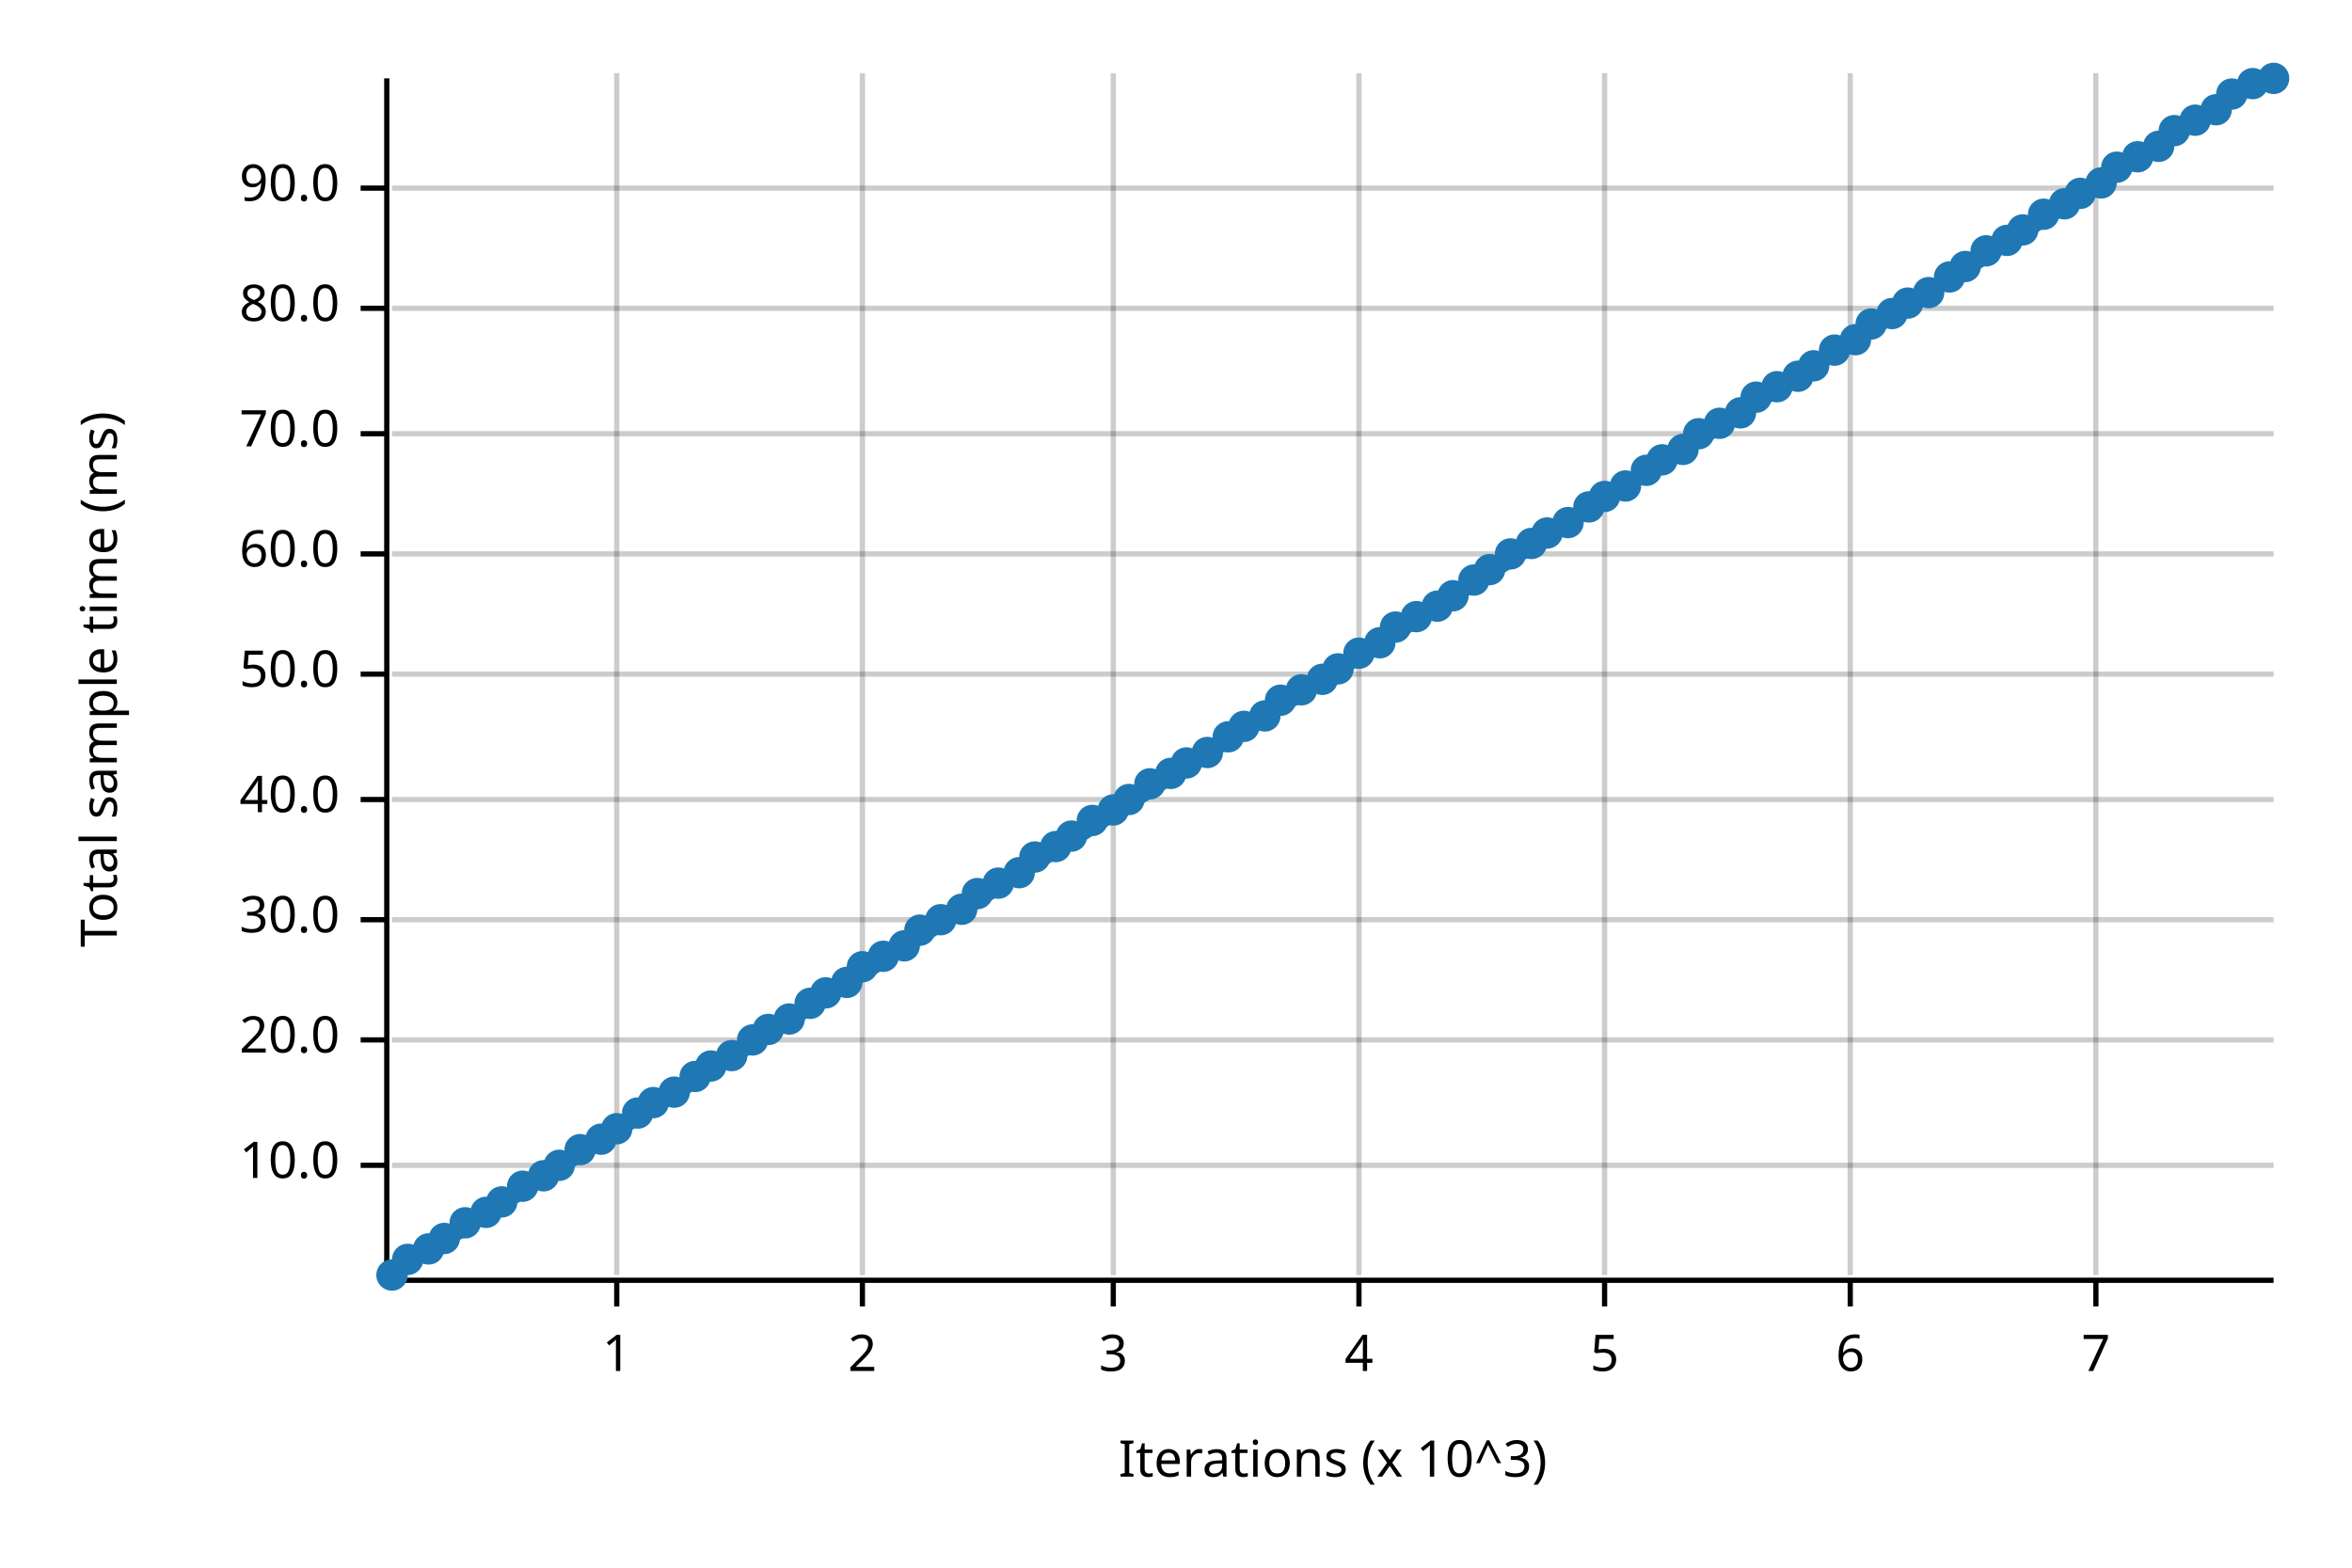
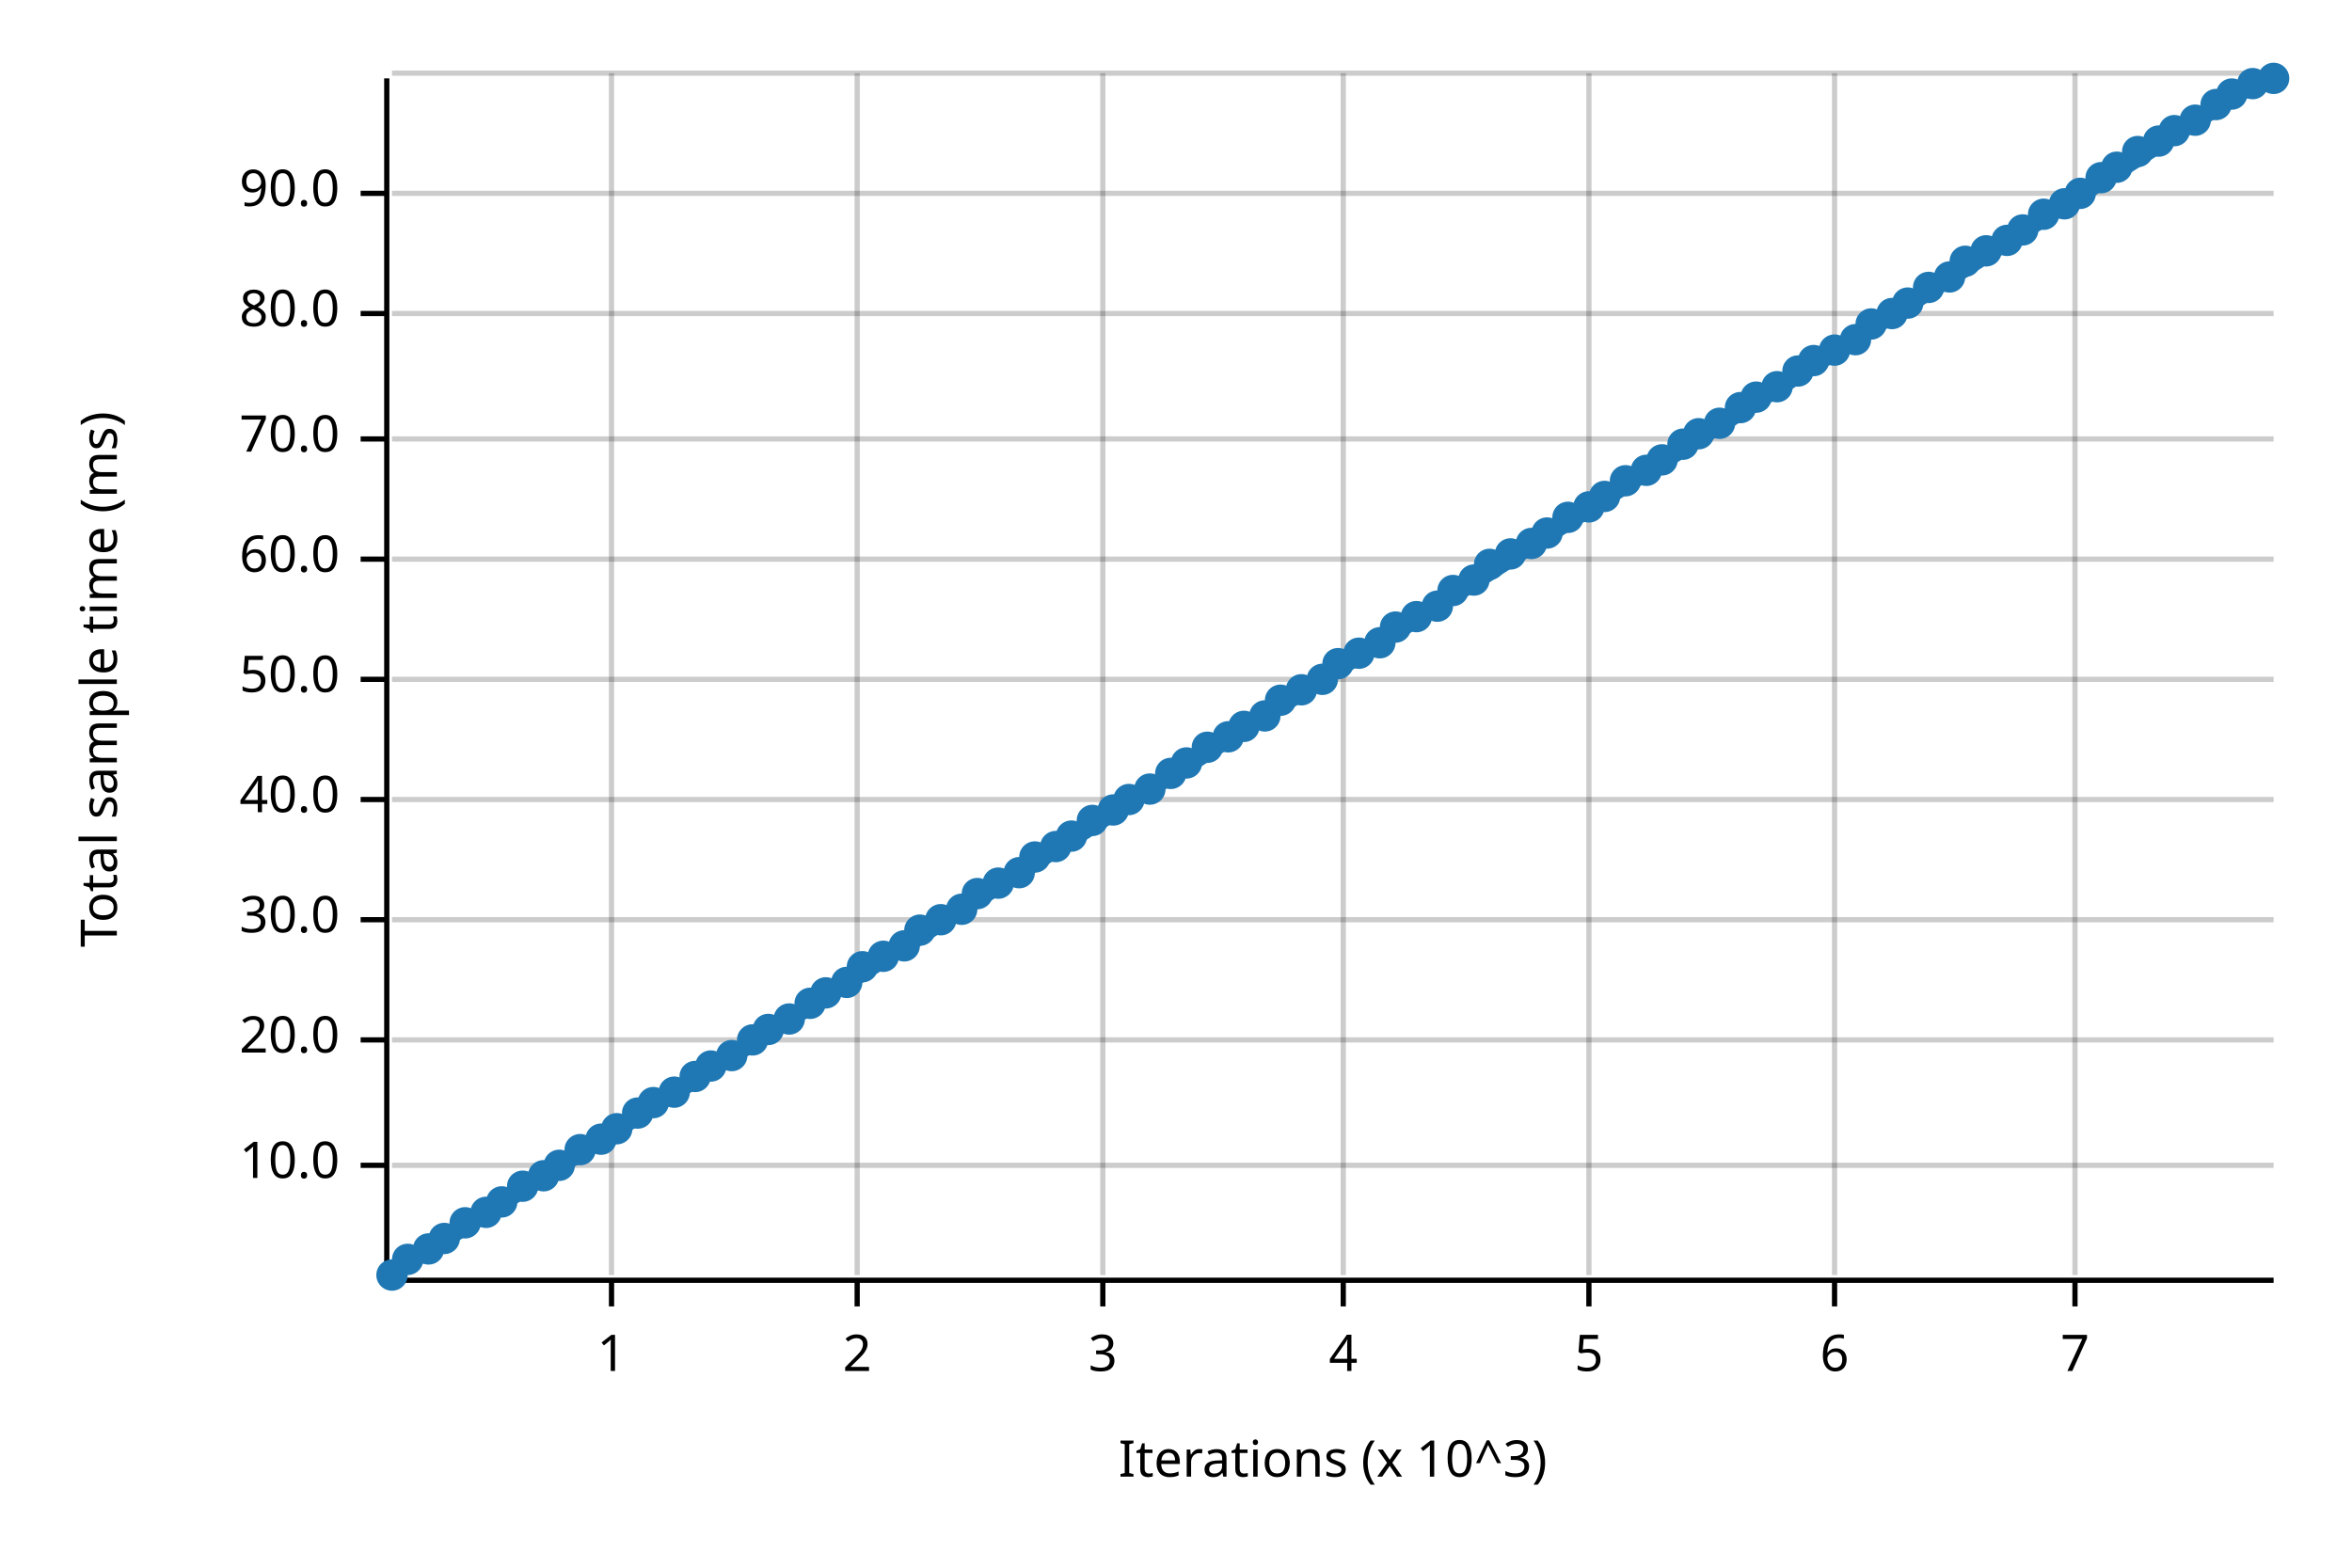
<svg xmlns="http://www.w3.org/2000/svg" width="450" height="300" viewBox="0 0 450 300">
  <text x="15" y="130" dy="0.76em" text-anchor="middle" font-family="sans-serif" font-size="9.677" opacity="1" fill="#000000" transform="rotate(270, 15, 130)">
Total sample time (ms)
</text>
  <text x="255" y="285" dy="-0.5ex" text-anchor="middle" font-family="sans-serif" font-size="9.677" opacity="1" fill="#000000">
Iterations (x 10^3)
</text>
-   <line opacity="0.2" stroke="#000000" stroke-width="1" x1="118" y1="244" x2="118" y2="14" />
-   <line opacity="0.2" stroke="#000000" stroke-width="1" x1="165" y1="244" x2="165" y2="14" />
-   <line opacity="0.2" stroke="#000000" stroke-width="1" x1="213" y1="244" x2="213" y2="14" />
-   <line opacity="0.2" stroke="#000000" stroke-width="1" x1="260" y1="244" x2="260" y2="14" />
-   <line opacity="0.2" stroke="#000000" stroke-width="1" x1="307" y1="244" x2="307" y2="14" />
-   <line opacity="0.2" stroke="#000000" stroke-width="1" x1="354" y1="244" x2="354" y2="14" />
-   <line opacity="0.2" stroke="#000000" stroke-width="1" x1="401" y1="244" x2="401" y2="14" />
+   <line opacity="0.2" stroke="#000000" stroke-width="1" x1="117" y1="244" x2="117" y2="14" />
+   <line opacity="0.2" stroke="#000000" stroke-width="1" x1="164" y1="244" x2="164" y2="14" />
+   <line opacity="0.2" stroke="#000000" stroke-width="1" x1="211" y1="244" x2="211" y2="14" />
+   <line opacity="0.2" stroke="#000000" stroke-width="1" x1="257" y1="244" x2="257" y2="14" />
+   <line opacity="0.2" stroke="#000000" stroke-width="1" x1="304" y1="244" x2="304" y2="14" />
+   <line opacity="0.2" stroke="#000000" stroke-width="1" x1="351" y1="244" x2="351" y2="14" />
+   <line opacity="0.2" stroke="#000000" stroke-width="1" x1="397" y1="244" x2="397" y2="14" />
  <line opacity="0.2" stroke="#000000" stroke-width="1" x1="75" y1="223" x2="435" y2="223" />
  <line opacity="0.2" stroke="#000000" stroke-width="1" x1="75" y1="199" x2="435" y2="199" />
  <line opacity="0.2" stroke="#000000" stroke-width="1" x1="75" y1="176" x2="435" y2="176" />
  <line opacity="0.2" stroke="#000000" stroke-width="1" x1="75" y1="153" x2="435" y2="153" />
-   <line opacity="0.2" stroke="#000000" stroke-width="1" x1="75" y1="129" x2="435" y2="129" />
-   <line opacity="0.2" stroke="#000000" stroke-width="1" x1="75" y1="106" x2="435" y2="106" />
-   <line opacity="0.2" stroke="#000000" stroke-width="1" x1="75" y1="83" x2="435" y2="83" />
-   <line opacity="0.2" stroke="#000000" stroke-width="1" x1="75" y1="59" x2="435" y2="59" />
-   <line opacity="0.2" stroke="#000000" stroke-width="1" x1="75" y1="36" x2="435" y2="36" />
+   <line opacity="0.2" stroke="#000000" stroke-width="1" x1="75" y1="130" x2="435" y2="130" />
+   <line opacity="0.2" stroke="#000000" stroke-width="1" x1="75" y1="107" x2="435" y2="107" />
+   <line opacity="0.2" stroke="#000000" stroke-width="1" x1="75" y1="84" x2="435" y2="84" />
+   <line opacity="0.2" stroke="#000000" stroke-width="1" x1="75" y1="60" x2="435" y2="60" />
+   <line opacity="0.2" stroke="#000000" stroke-width="1" x1="75" y1="37" x2="435" y2="37" />
+   <line opacity="0.2" stroke="#000000" stroke-width="1" x1="75" y1="14" x2="435" y2="14" />
  <polyline fill="none" opacity="1" stroke="#000000" stroke-width="1" points="74,15 74,245 " />
  <text x="65" y="223" dy="0.5ex" text-anchor="end" font-family="sans-serif" font-size="9.677" opacity="1" fill="#000000">
10.0
</text>
  <polyline fill="none" opacity="1" stroke="#000000" stroke-width="1" points="69,223 74,223 " />
  <text x="65" y="199" dy="0.5ex" text-anchor="end" font-family="sans-serif" font-size="9.677" opacity="1" fill="#000000">
20.0
</text>
  <polyline fill="none" opacity="1" stroke="#000000" stroke-width="1" points="69,199 74,199 " />
  <text x="65" y="176" dy="0.5ex" text-anchor="end" font-family="sans-serif" font-size="9.677" opacity="1" fill="#000000">
30.0
</text>
  <polyline fill="none" opacity="1" stroke="#000000" stroke-width="1" points="69,176 74,176 " />
  <text x="65" y="153" dy="0.5ex" text-anchor="end" font-family="sans-serif" font-size="9.677" opacity="1" fill="#000000">
40.0
</text>
  <polyline fill="none" opacity="1" stroke="#000000" stroke-width="1" points="69,153 74,153 " />
-   <text x="65" y="129" dy="0.5ex" text-anchor="end" font-family="sans-serif" font-size="9.677" opacity="1" fill="#000000">
+   <text x="65" y="130" dy="0.5ex" text-anchor="end" font-family="sans-serif" font-size="9.677" opacity="1" fill="#000000">
50.0
</text>
-   <polyline fill="none" opacity="1" stroke="#000000" stroke-width="1" points="69,129 74,129 " />
-   <text x="65" y="106" dy="0.5ex" text-anchor="end" font-family="sans-serif" font-size="9.677" opacity="1" fill="#000000">
+   <polyline fill="none" opacity="1" stroke="#000000" stroke-width="1" points="69,130 74,130 " />
+   <text x="65" y="107" dy="0.5ex" text-anchor="end" font-family="sans-serif" font-size="9.677" opacity="1" fill="#000000">
60.0
</text>
-   <polyline fill="none" opacity="1" stroke="#000000" stroke-width="1" points="69,106 74,106 " />
-   <text x="65" y="83" dy="0.5ex" text-anchor="end" font-family="sans-serif" font-size="9.677" opacity="1" fill="#000000">
+   <polyline fill="none" opacity="1" stroke="#000000" stroke-width="1" points="69,107 74,107 " />
+   <text x="65" y="84" dy="0.5ex" text-anchor="end" font-family="sans-serif" font-size="9.677" opacity="1" fill="#000000">
70.0
</text>
-   <polyline fill="none" opacity="1" stroke="#000000" stroke-width="1" points="69,83 74,83 " />
-   <text x="65" y="59" dy="0.5ex" text-anchor="end" font-family="sans-serif" font-size="9.677" opacity="1" fill="#000000">
+   <polyline fill="none" opacity="1" stroke="#000000" stroke-width="1" points="69,84 74,84 " />
+   <text x="65" y="60" dy="0.5ex" text-anchor="end" font-family="sans-serif" font-size="9.677" opacity="1" fill="#000000">
80.0
</text>
-   <polyline fill="none" opacity="1" stroke="#000000" stroke-width="1" points="69,59 74,59 " />
-   <text x="65" y="36" dy="0.5ex" text-anchor="end" font-family="sans-serif" font-size="9.677" opacity="1" fill="#000000">
+   <polyline fill="none" opacity="1" stroke="#000000" stroke-width="1" points="69,60 74,60 " />
+   <text x="65" y="37" dy="0.5ex" text-anchor="end" font-family="sans-serif" font-size="9.677" opacity="1" fill="#000000">
90.0
</text>
-   <polyline fill="none" opacity="1" stroke="#000000" stroke-width="1" points="69,36 74,36 " />
+   <polyline fill="none" opacity="1" stroke="#000000" stroke-width="1" points="69,37 74,37 " />
  <polyline fill="none" opacity="1" stroke="#000000" stroke-width="1" points="75,245 435,245 " />
-   <text x="118" y="255" dy="0.76em" text-anchor="middle" font-family="sans-serif" font-size="9.677" opacity="1" fill="#000000">
+   <text x="117" y="255" dy="0.76em" text-anchor="middle" font-family="sans-serif" font-size="9.677" opacity="1" fill="#000000">
1
</text>
-   <polyline fill="none" opacity="1" stroke="#000000" stroke-width="1" points="118,245 118,250 " />
-   <text x="165" y="255" dy="0.76em" text-anchor="middle" font-family="sans-serif" font-size="9.677" opacity="1" fill="#000000">
+   <polyline fill="none" opacity="1" stroke="#000000" stroke-width="1" points="117,245 117,250 " />
+   <text x="164" y="255" dy="0.76em" text-anchor="middle" font-family="sans-serif" font-size="9.677" opacity="1" fill="#000000">
2
</text>
-   <polyline fill="none" opacity="1" stroke="#000000" stroke-width="1" points="165,245 165,250 " />
-   <text x="213" y="255" dy="0.76em" text-anchor="middle" font-family="sans-serif" font-size="9.677" opacity="1" fill="#000000">
+   <polyline fill="none" opacity="1" stroke="#000000" stroke-width="1" points="164,245 164,250 " />
+   <text x="211" y="255" dy="0.76em" text-anchor="middle" font-family="sans-serif" font-size="9.677" opacity="1" fill="#000000">
3
</text>
-   <polyline fill="none" opacity="1" stroke="#000000" stroke-width="1" points="213,245 213,250 " />
-   <text x="260" y="255" dy="0.76em" text-anchor="middle" font-family="sans-serif" font-size="9.677" opacity="1" fill="#000000">
+   <polyline fill="none" opacity="1" stroke="#000000" stroke-width="1" points="211,245 211,250 " />
+   <text x="257" y="255" dy="0.76em" text-anchor="middle" font-family="sans-serif" font-size="9.677" opacity="1" fill="#000000">
4
</text>
-   <polyline fill="none" opacity="1" stroke="#000000" stroke-width="1" points="260,245 260,250 " />
-   <text x="307" y="255" dy="0.76em" text-anchor="middle" font-family="sans-serif" font-size="9.677" opacity="1" fill="#000000">
+   <polyline fill="none" opacity="1" stroke="#000000" stroke-width="1" points="257,245 257,250 " />
+   <text x="304" y="255" dy="0.76em" text-anchor="middle" font-family="sans-serif" font-size="9.677" opacity="1" fill="#000000">
5
</text>
-   <polyline fill="none" opacity="1" stroke="#000000" stroke-width="1" points="307,245 307,250 " />
-   <text x="354" y="255" dy="0.76em" text-anchor="middle" font-family="sans-serif" font-size="9.677" opacity="1" fill="#000000">
+   <polyline fill="none" opacity="1" stroke="#000000" stroke-width="1" points="304,245 304,250 " />
+   <text x="351" y="255" dy="0.76em" text-anchor="middle" font-family="sans-serif" font-size="9.677" opacity="1" fill="#000000">
6
</text>
-   <polyline fill="none" opacity="1" stroke="#000000" stroke-width="1" points="354,245 354,250 " />
-   <text x="401" y="255" dy="0.76em" text-anchor="middle" font-family="sans-serif" font-size="9.677" opacity="1" fill="#000000">
+   <polyline fill="none" opacity="1" stroke="#000000" stroke-width="1" points="351,245 351,250 " />
+   <text x="397" y="255" dy="0.76em" text-anchor="middle" font-family="sans-serif" font-size="9.677" opacity="1" fill="#000000">
7
</text>
-   <polyline fill="none" opacity="1" stroke="#000000" stroke-width="1" points="401,245 401,250 " />
+   <polyline fill="none" opacity="1" stroke="#000000" stroke-width="1" points="397,245 397,250 " />
  <circle cx="75" cy="244" r="3" opacity="1" fill="#1F78B4" stroke="none" stroke-width="1" />
  <circle cx="78" cy="241" r="3" opacity="1" fill="#1F78B4" stroke="none" stroke-width="1" />
  <circle cx="82" cy="239" r="3" opacity="1" fill="#1F78B4" stroke="none" stroke-width="1" />
  <circle cx="85" cy="237" r="3" opacity="1" fill="#1F78B4" stroke="none" stroke-width="1" />
  <circle cx="89" cy="234" r="3" opacity="1" fill="#1F78B4" stroke="none" stroke-width="1" />
  <circle cx="93" cy="232" r="3" opacity="1" fill="#1F78B4" stroke="none" stroke-width="1" />
  <circle cx="96" cy="230" r="3" opacity="1" fill="#1F78B4" stroke="none" stroke-width="1" />
  <circle cx="100" cy="227" r="3" opacity="1" fill="#1F78B4" stroke="none" stroke-width="1" />
  <circle cx="104" cy="225" r="3" opacity="1" fill="#1F78B4" stroke="none" stroke-width="1" />
  <circle cx="107" cy="223" r="3" opacity="1" fill="#1F78B4" stroke="none" stroke-width="1" />
  <circle cx="111" cy="220" r="3" opacity="1" fill="#1F78B4" stroke="none" stroke-width="1" />
  <circle cx="115" cy="218" r="3" opacity="1" fill="#1F78B4" stroke="none" stroke-width="1" />
  <circle cx="118" cy="216" r="3" opacity="1" fill="#1F78B4" stroke="none" stroke-width="1" />
  <circle cx="122" cy="213" r="3" opacity="1" fill="#1F78B4" stroke="none" stroke-width="1" />
  <circle cx="125" cy="211" r="3" opacity="1" fill="#1F78B4" stroke="none" stroke-width="1" />
  <circle cx="129" cy="209" r="3" opacity="1" fill="#1F78B4" stroke="none" stroke-width="1" />
  <circle cx="133" cy="206" r="3" opacity="1" fill="#1F78B4" stroke="none" stroke-width="1" />
  <circle cx="136" cy="204" r="3" opacity="1" fill="#1F78B4" stroke="none" stroke-width="1" />
  <circle cx="140" cy="202" r="3" opacity="1" fill="#1F78B4" stroke="none" stroke-width="1" />
  <circle cx="144" cy="199" r="3" opacity="1" fill="#1F78B4" stroke="none" stroke-width="1" />
  <circle cx="147" cy="197" r="3" opacity="1" fill="#1F78B4" stroke="none" stroke-width="1" />
  <circle cx="151" cy="195" r="3" opacity="1" fill="#1F78B4" stroke="none" stroke-width="1" />
  <circle cx="155" cy="192" r="3" opacity="1" fill="#1F78B4" stroke="none" stroke-width="1" />
  <circle cx="158" cy="190" r="3" opacity="1" fill="#1F78B4" stroke="none" stroke-width="1" />
  <circle cx="162" cy="188" r="3" opacity="1" fill="#1F78B4" stroke="none" stroke-width="1" />
  <circle cx="165" cy="185" r="3" opacity="1" fill="#1F78B4" stroke="none" stroke-width="1" />
  <circle cx="169" cy="183" r="3" opacity="1" fill="#1F78B4" stroke="none" stroke-width="1" />
  <circle cx="173" cy="181" r="3" opacity="1" fill="#1F78B4" stroke="none" stroke-width="1" />
  <circle cx="176" cy="178" r="3" opacity="1" fill="#1F78B4" stroke="none" stroke-width="1" />
  <circle cx="180" cy="176" r="3" opacity="1" fill="#1F78B4" stroke="none" stroke-width="1" />
  <circle cx="184" cy="174" r="3" opacity="1" fill="#1F78B4" stroke="none" stroke-width="1" />
  <circle cx="187" cy="171" r="3" opacity="1" fill="#1F78B4" stroke="none" stroke-width="1" />
  <circle cx="191" cy="169" r="3" opacity="1" fill="#1F78B4" stroke="none" stroke-width="1" />
  <circle cx="195" cy="167" r="3" opacity="1" fill="#1F78B4" stroke="none" stroke-width="1" />
  <circle cx="198" cy="164" r="3" opacity="1" fill="#1F78B4" stroke="none" stroke-width="1" />
  <circle cx="202" cy="162" r="3" opacity="1" fill="#1F78B4" stroke="none" stroke-width="1" />
  <circle cx="205" cy="160" r="3" opacity="1" fill="#1F78B4" stroke="none" stroke-width="1" />
  <circle cx="209" cy="157" r="3" opacity="1" fill="#1F78B4" stroke="none" stroke-width="1" />
  <circle cx="213" cy="155" r="3" opacity="1" fill="#1F78B4" stroke="none" stroke-width="1" />
  <circle cx="216" cy="153" r="3" opacity="1" fill="#1F78B4" stroke="none" stroke-width="1" />
-   <circle cx="220" cy="150" r="3" opacity="1" fill="#1F78B4" stroke="none" stroke-width="1" />
+   <circle cx="220" cy="151" r="3" opacity="1" fill="#1F78B4" stroke="none" stroke-width="1" />
  <circle cx="224" cy="148" r="3" opacity="1" fill="#1F78B4" stroke="none" stroke-width="1" />
  <circle cx="227" cy="146" r="3" opacity="1" fill="#1F78B4" stroke="none" stroke-width="1" />
-   <circle cx="231" cy="144" r="3" opacity="1" fill="#1F78B4" stroke="none" stroke-width="1" />
+   <circle cx="231" cy="143" r="3" opacity="1" fill="#1F78B4" stroke="none" stroke-width="1" />
  <circle cx="235" cy="141" r="3" opacity="1" fill="#1F78B4" stroke="none" stroke-width="1" />
  <circle cx="238" cy="139" r="3" opacity="1" fill="#1F78B4" stroke="none" stroke-width="1" />
  <circle cx="242" cy="137" r="3" opacity="1" fill="#1F78B4" stroke="none" stroke-width="1" />
  <circle cx="245" cy="134" r="3" opacity="1" fill="#1F78B4" stroke="none" stroke-width="1" />
  <circle cx="249" cy="132" r="3" opacity="1" fill="#1F78B4" stroke="none" stroke-width="1" />
  <circle cx="253" cy="130" r="3" opacity="1" fill="#1F78B4" stroke="none" stroke-width="1" />
-   <circle cx="256" cy="128" r="3" opacity="1" fill="#1F78B4" stroke="none" stroke-width="1" />
+   <circle cx="256" cy="127" r="3" opacity="1" fill="#1F78B4" stroke="none" stroke-width="1" />
  <circle cx="260" cy="125" r="3" opacity="1" fill="#1F78B4" stroke="none" stroke-width="1" />
  <circle cx="264" cy="123" r="3" opacity="1" fill="#1F78B4" stroke="none" stroke-width="1" />
  <circle cx="267" cy="120" r="3" opacity="1" fill="#1F78B4" stroke="none" stroke-width="1" />
  <circle cx="271" cy="118" r="3" opacity="1" fill="#1F78B4" stroke="none" stroke-width="1" />
  <circle cx="275" cy="116" r="3" opacity="1" fill="#1F78B4" stroke="none" stroke-width="1" />
-   <circle cx="278" cy="114" r="3" opacity="1" fill="#1F78B4" stroke="none" stroke-width="1" />
+   <circle cx="278" cy="113" r="3" opacity="1" fill="#1F78B4" stroke="none" stroke-width="1" />
  <circle cx="282" cy="111" r="3" opacity="1" fill="#1F78B4" stroke="none" stroke-width="1" />
-   <circle cx="285" cy="109" r="3" opacity="1" fill="#1F78B4" stroke="none" stroke-width="1" />
+   <circle cx="285" cy="108" r="3" opacity="1" fill="#1F78B4" stroke="none" stroke-width="1" />
  <circle cx="289" cy="106" r="3" opacity="1" fill="#1F78B4" stroke="none" stroke-width="1" />
  <circle cx="293" cy="104" r="3" opacity="1" fill="#1F78B4" stroke="none" stroke-width="1" />
  <circle cx="296" cy="102" r="3" opacity="1" fill="#1F78B4" stroke="none" stroke-width="1" />
-   <circle cx="300" cy="100" r="3" opacity="1" fill="#1F78B4" stroke="none" stroke-width="1" />
+   <circle cx="300" cy="99" r="3" opacity="1" fill="#1F78B4" stroke="none" stroke-width="1" />
  <circle cx="304" cy="97" r="3" opacity="1" fill="#1F78B4" stroke="none" stroke-width="1" />
  <circle cx="307" cy="95" r="3" opacity="1" fill="#1F78B4" stroke="none" stroke-width="1" />
-   <circle cx="311" cy="93" r="3" opacity="1" fill="#1F78B4" stroke="none" stroke-width="1" />
+   <circle cx="311" cy="92" r="3" opacity="1" fill="#1F78B4" stroke="none" stroke-width="1" />
  <circle cx="315" cy="90" r="3" opacity="1" fill="#1F78B4" stroke="none" stroke-width="1" />
  <circle cx="318" cy="88" r="3" opacity="1" fill="#1F78B4" stroke="none" stroke-width="1" />
-   <circle cx="322" cy="86" r="3" opacity="1" fill="#1F78B4" stroke="none" stroke-width="1" />
+   <circle cx="322" cy="85" r="3" opacity="1" fill="#1F78B4" stroke="none" stroke-width="1" />
  <circle cx="325" cy="83" r="3" opacity="1" fill="#1F78B4" stroke="none" stroke-width="1" />
  <circle cx="329" cy="81" r="3" opacity="1" fill="#1F78B4" stroke="none" stroke-width="1" />
-   <circle cx="333" cy="79" r="3" opacity="1" fill="#1F78B4" stroke="none" stroke-width="1" />
+   <circle cx="333" cy="78" r="3" opacity="1" fill="#1F78B4" stroke="none" stroke-width="1" />
  <circle cx="336" cy="76" r="3" opacity="1" fill="#1F78B4" stroke="none" stroke-width="1" />
  <circle cx="340" cy="74" r="3" opacity="1" fill="#1F78B4" stroke="none" stroke-width="1" />
-   <circle cx="344" cy="72" r="3" opacity="1" fill="#1F78B4" stroke="none" stroke-width="1" />
-   <circle cx="347" cy="70" r="3" opacity="1" fill="#1F78B4" stroke="none" stroke-width="1" />
+   <circle cx="344" cy="71" r="3" opacity="1" fill="#1F78B4" stroke="none" stroke-width="1" />
+   <circle cx="347" cy="69" r="3" opacity="1" fill="#1F78B4" stroke="none" stroke-width="1" />
  <circle cx="351" cy="67" r="3" opacity="1" fill="#1F78B4" stroke="none" stroke-width="1" />
  <circle cx="355" cy="65" r="3" opacity="1" fill="#1F78B4" stroke="none" stroke-width="1" />
  <circle cx="358" cy="62" r="3" opacity="1" fill="#1F78B4" stroke="none" stroke-width="1" />
  <circle cx="362" cy="60" r="3" opacity="1" fill="#1F78B4" stroke="none" stroke-width="1" />
  <circle cx="365" cy="58" r="3" opacity="1" fill="#1F78B4" stroke="none" stroke-width="1" />
-   <circle cx="369" cy="56" r="3" opacity="1" fill="#1F78B4" stroke="none" stroke-width="1" />
+   <circle cx="369" cy="55" r="3" opacity="1" fill="#1F78B4" stroke="none" stroke-width="1" />
  <circle cx="373" cy="53" r="3" opacity="1" fill="#1F78B4" stroke="none" stroke-width="1" />
-   <circle cx="376" cy="51" r="3" opacity="1" fill="#1F78B4" stroke="none" stroke-width="1" />
+   <circle cx="376" cy="50" r="3" opacity="1" fill="#1F78B4" stroke="none" stroke-width="1" />
  <circle cx="380" cy="48" r="3" opacity="1" fill="#1F78B4" stroke="none" stroke-width="1" />
  <circle cx="384" cy="46" r="3" opacity="1" fill="#1F78B4" stroke="none" stroke-width="1" />
  <circle cx="387" cy="44" r="3" opacity="1" fill="#1F78B4" stroke="none" stroke-width="1" />
  <circle cx="391" cy="41" r="3" opacity="1" fill="#1F78B4" stroke="none" stroke-width="1" />
  <circle cx="395" cy="39" r="3" opacity="1" fill="#1F78B4" stroke="none" stroke-width="1" />
  <circle cx="398" cy="37" r="3" opacity="1" fill="#1F78B4" stroke="none" stroke-width="1" />
-   <circle cx="402" cy="35" r="3" opacity="1" fill="#1F78B4" stroke="none" stroke-width="1" />
+   <circle cx="402" cy="34" r="3" opacity="1" fill="#1F78B4" stroke="none" stroke-width="1" />
  <circle cx="405" cy="32" r="3" opacity="1" fill="#1F78B4" stroke="none" stroke-width="1" />
-   <circle cx="409" cy="30" r="3" opacity="1" fill="#1F78B4" stroke="none" stroke-width="1" />
-   <circle cx="413" cy="28" r="3" opacity="1" fill="#1F78B4" stroke="none" stroke-width="1" />
+   <circle cx="409" cy="29" r="3" opacity="1" fill="#1F78B4" stroke="none" stroke-width="1" />
+   <circle cx="413" cy="27" r="3" opacity="1" fill="#1F78B4" stroke="none" stroke-width="1" />
  <circle cx="416" cy="25" r="3" opacity="1" fill="#1F78B4" stroke="none" stroke-width="1" />
  <circle cx="420" cy="23" r="3" opacity="1" fill="#1F78B4" stroke="none" stroke-width="1" />
-   <circle cx="424" cy="21" r="3" opacity="1" fill="#1F78B4" stroke="none" stroke-width="1" />
+   <circle cx="424" cy="20" r="3" opacity="1" fill="#1F78B4" stroke="none" stroke-width="1" />
  <circle cx="427" cy="18" r="3" opacity="1" fill="#1F78B4" stroke="none" stroke-width="1" />
  <circle cx="431" cy="16" r="3" opacity="1" fill="#1F78B4" stroke="none" stroke-width="1" />
  <circle cx="435" cy="15" r="3" opacity="1" fill="#1F78B4" stroke="none" stroke-width="1" />
  <polyline fill="none" opacity="1" stroke="#1F78B4" stroke-width="1" points="75,245 435,15 " />
  <polygon opacity="0.25" fill="#1F78B4" points="75,245 435,15 435,15 " />
</svg>
